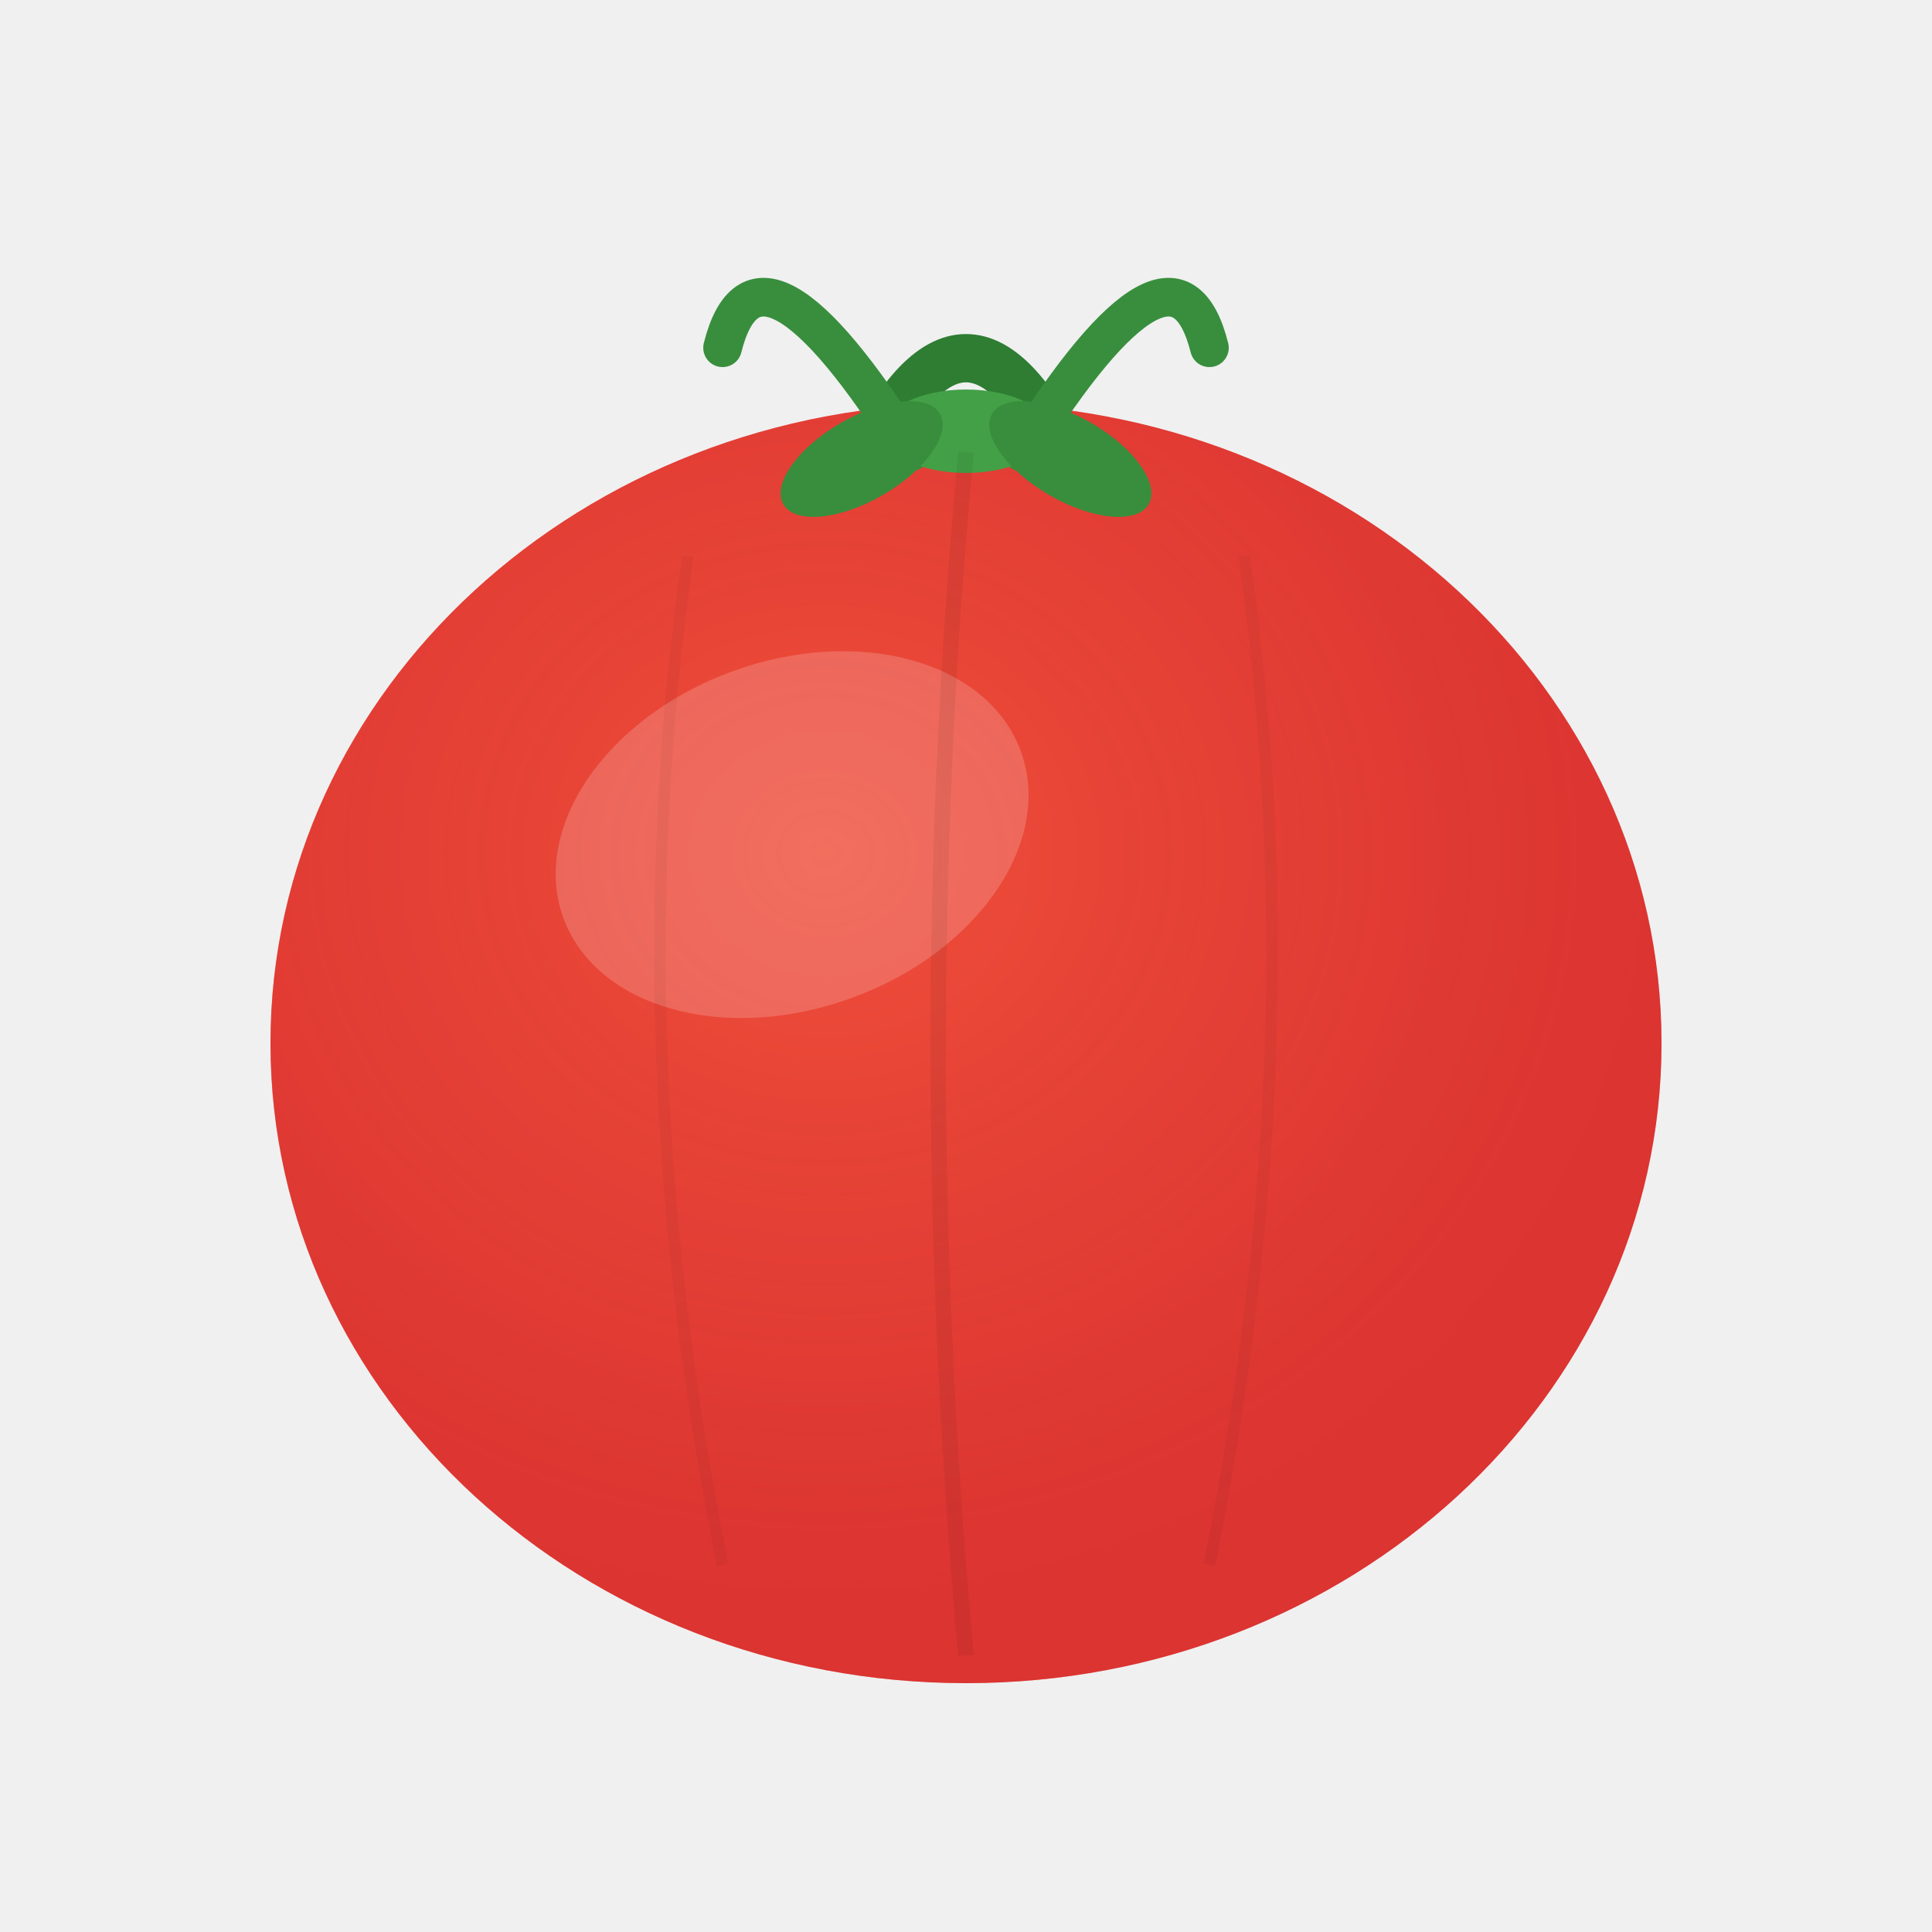
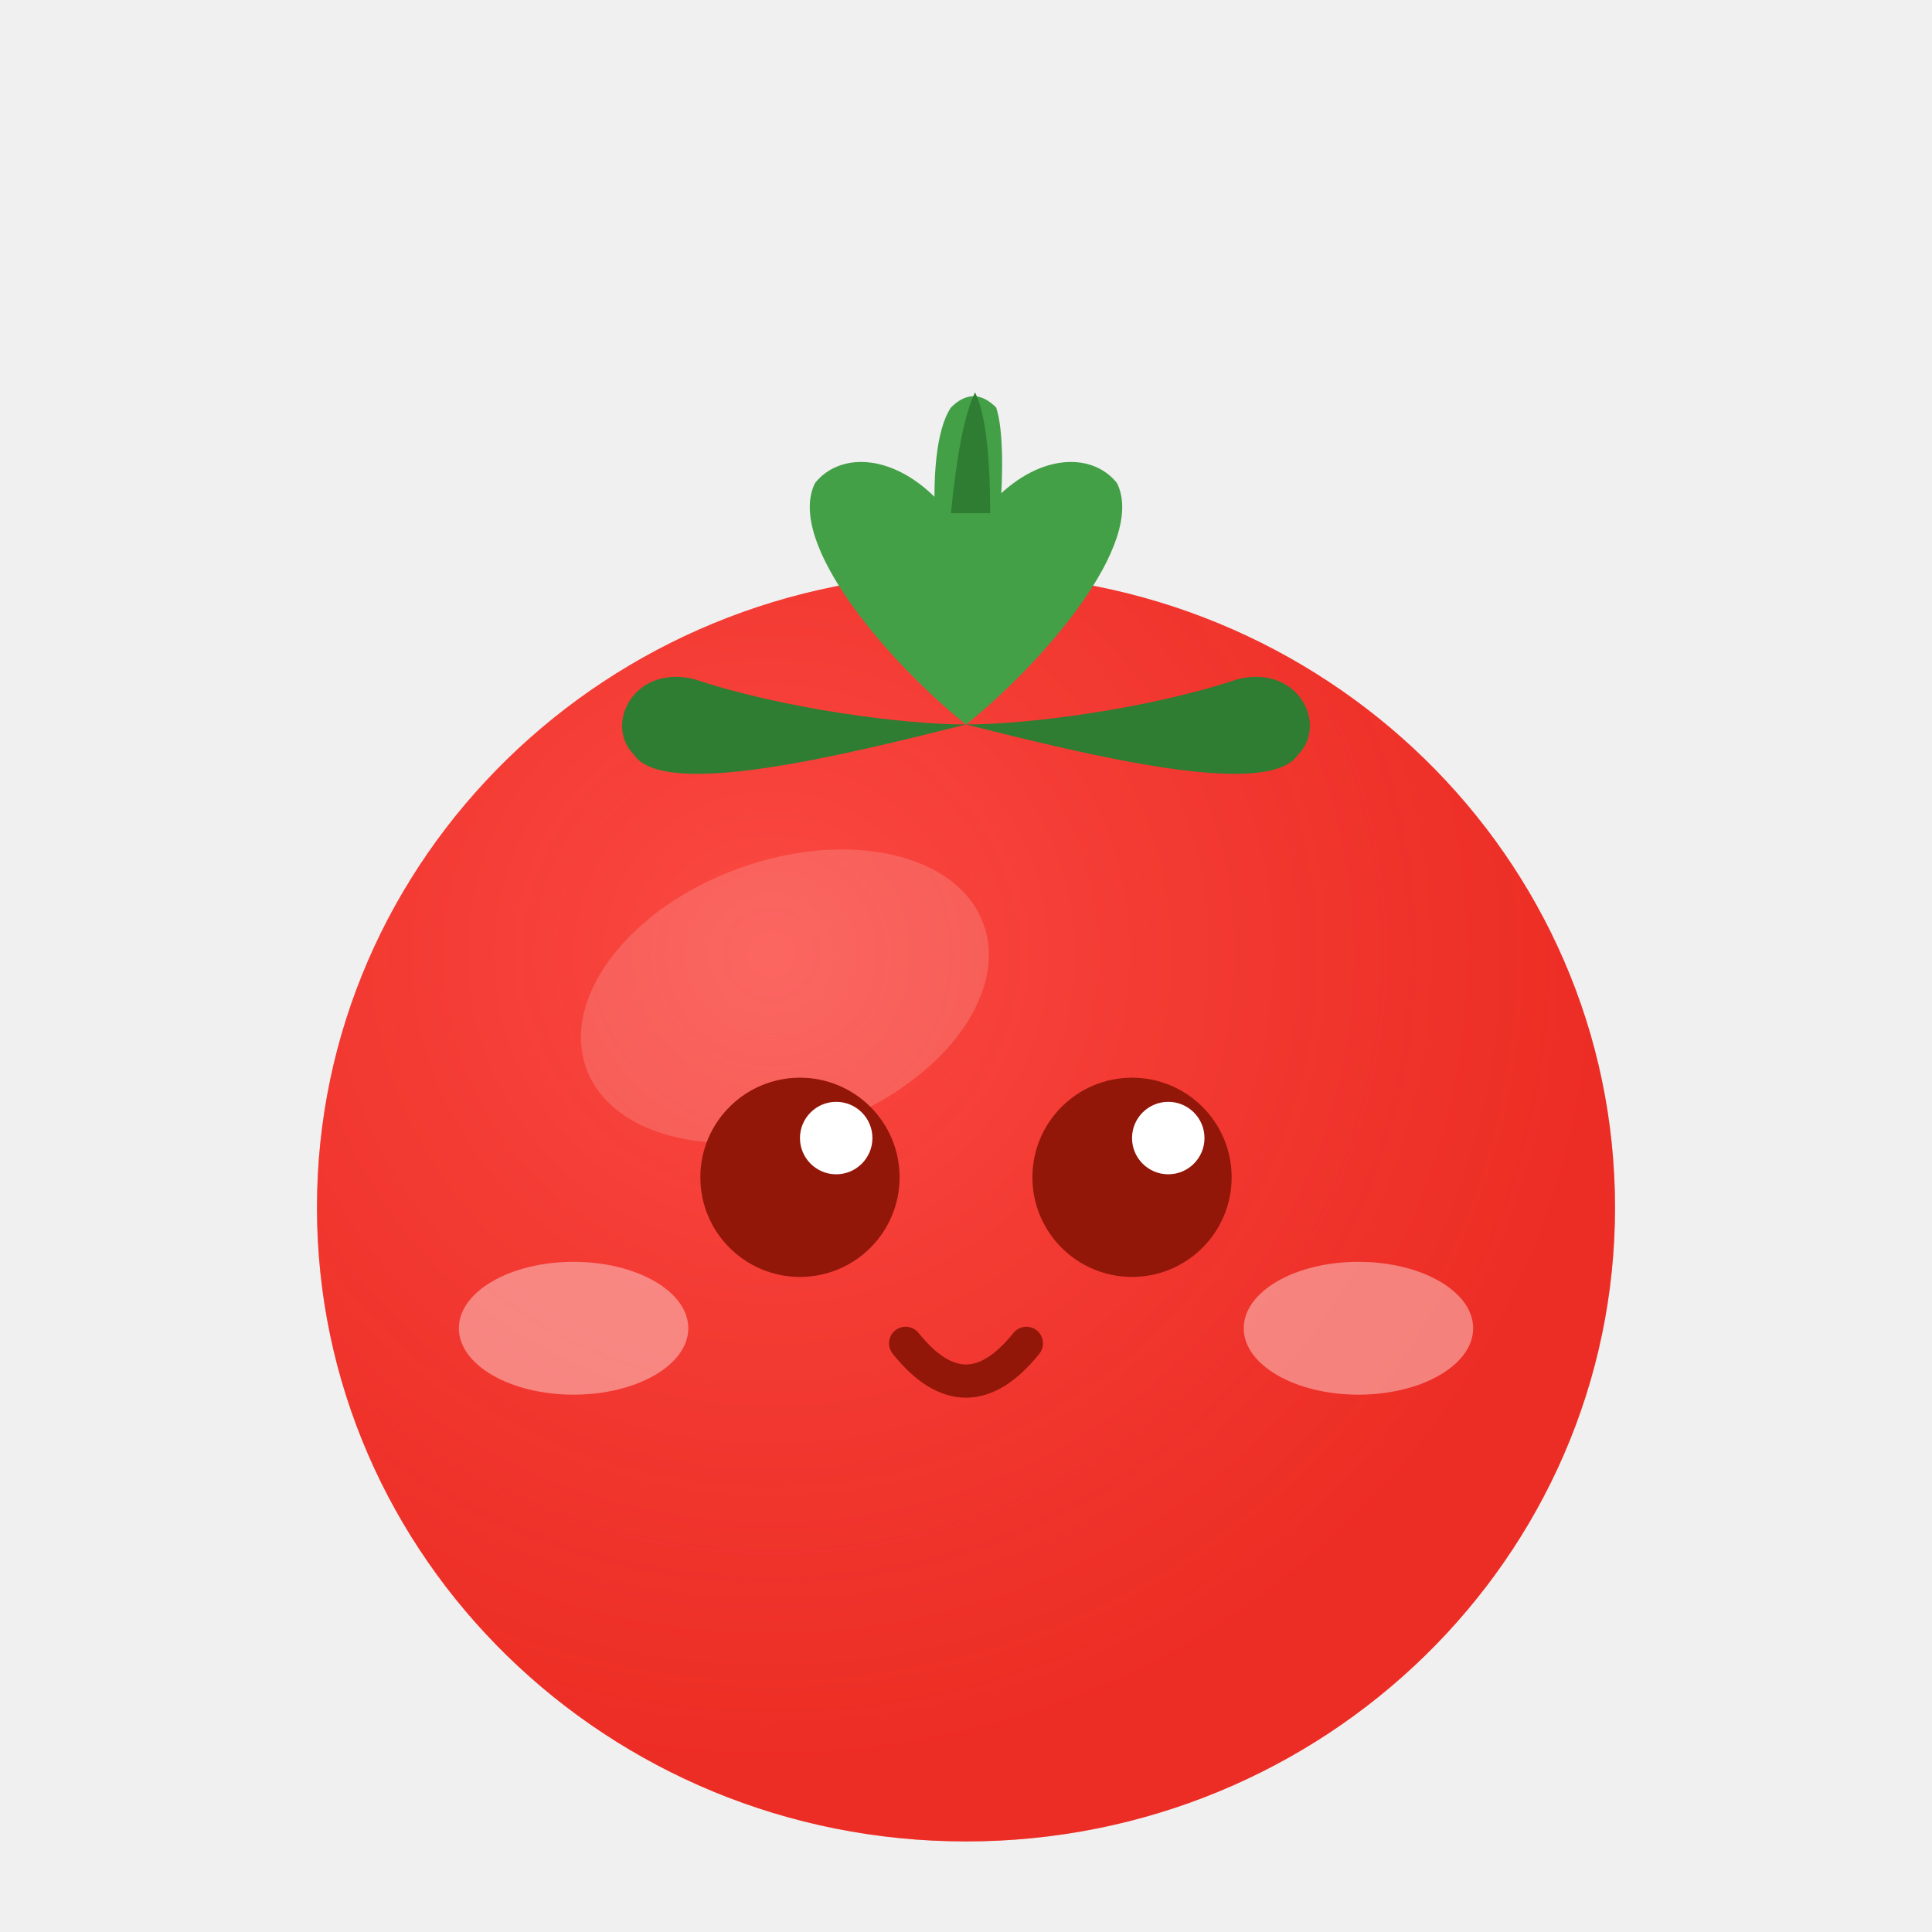
<svg xmlns="http://www.w3.org/2000/svg" width="64" height="64" viewBox="0 0 64 64">
-   <ellipse cx="32" cy="34.56" rx="23.04" ry="21.197" fill="#e53935" />
-   <ellipse cx="32" cy="34.56" rx="23.04" ry="21.197" fill="url(#tg64)" />
-   <ellipse cx="26.24" cy="27.648" rx="8.064" ry="5.76" fill="rgba(255,255,255,0.18)" transform="rotate(-20 26.24 27.648)" />
-   <path d="M28.544 15.667 Q32 8.064 35.456 15.667" stroke="#2e7d32" stroke-width="1.6" fill="none" stroke-linecap="round" />
-   <path d="M30.157 14.976 Q25.088 6.912 23.936 11.52" stroke="#388e3c" stroke-width="1.28" fill="none" stroke-linecap="round" />
-   <path d="M33.843 14.976 Q38.912 6.912 40.064 11.52" stroke="#388e3c" stroke-width="1.28" fill="none" stroke-linecap="round" />
-   <ellipse cx="32" cy="14.285" rx="2.765" ry="1.382" fill="#43a047" />
-   <ellipse cx="28.544" cy="15.206" rx="2.995" ry="1.382" fill="#388e3c" transform="rotate(-30 28.544 15.2064)" />
-   <ellipse cx="35.456" cy="15.206" rx="2.995" ry="1.382" fill="#388e3c" transform="rotate(30 35.456 15.2064)" />
-   <path d="M32 14.976 Q30.157 34.56 32 54.835" stroke="rgba(0,0,0,0.06)" stroke-width="0.512" fill="none" />
-   <path d="M22.784 18.432 Q20.48 34.56 23.936 51.84" stroke="rgba(0,0,0,0.04)" stroke-width="0.384" fill="none" />
-   <path d="M41.216 18.432 Q43.52 34.56 40.064 51.84" stroke="rgba(0,0,0,0.04)" stroke-width="0.384" fill="none" />
  <defs>
-     <radialGradient id="tg64" cx="40%" cy="35%" r="60%">
-       <stop offset="0%" stop-color="#ff7043" stop-opacity="0.4" />
-       <stop offset="100%" stop-color="#c62828" stop-opacity="0.3" />
+     <radialGradient id="bg64" cx="35%" cy="30%" r="65%">
+       <stop offset="0%" stop-color="#fc6a66" stop-opacity="0.4" />
+       <stop offset="100%" stop-color="#ca1d13" stop-opacity="0.3" />
    </radialGradient>
  </defs>
+   <ellipse cx="32" cy="40" rx="21.5" ry="21" fill="#fa342c" />
+   <ellipse cx="32" cy="40" rx="21.5" ry="21" fill="url(#bg64)" />
+   <ellipse cx="26" cy="33" rx="7" ry="4.5" fill="white" opacity="0.16" transform="rotate(-20 26 33)" />
+   <path d="M32,24 C28,25 22,26.5 21,25 C20,24 21,22 23,22.5 C26,23.5 30,24 32,24Z" fill="#2E7D32" />
+   <path d="M32,24 C36,25 42,26.5 43,25 C44,24 43,22 41,22.5 C38,23.5 34,24 32,24Z" fill="#2E7D32" />
+   <path d="M32,24 C29.5,22 26,18 27,16 C27.8,15 29.5,15 31,16.5 C32,18 32,22 32,24Z" fill="#43a047" />
+   <path d="M32,24 C34.5,22 38,18 37,16 C36.2,15 34.5,15 33,16.5 C32,18 32,22 32,24Z" fill="#43a047" />
+   <path d="M32,23.5 C31,20 30.5,15 31.5,13.5 C32,13 32.5,13 33,13.5 C33.5,15 33,20 32,23.5Z" fill="#43a047" />
+   <path d="M31.5,17 Q31.8,14 32.3,13 Q32.8,14 32.8,17" fill="#2E7D32" />
+   <ellipse cx="19" cy="44" rx="3.8" ry="2.2" fill="#fed4d2" opacity="0.5" />
+   <ellipse cx="45" cy="44" rx="3.8" ry="2.2" fill="#fed4d2" opacity="0.5" />
+   <circle cx="26.5" cy="39" r="3.3" fill="#921708" />
+   <circle cx="27.7" cy="37.7" r="1.2" fill="white" />
+   <circle cx="37.5" cy="39" r="3.3" fill="#921708" />
+   <circle cx="38.7" cy="37.7" r="1.2" fill="white" />
+   <path d="M30,44.5 Q32,47 34,44.5" stroke="#921708" stroke-width="1.1" fill="none" stroke-linecap="round" />
</svg>
